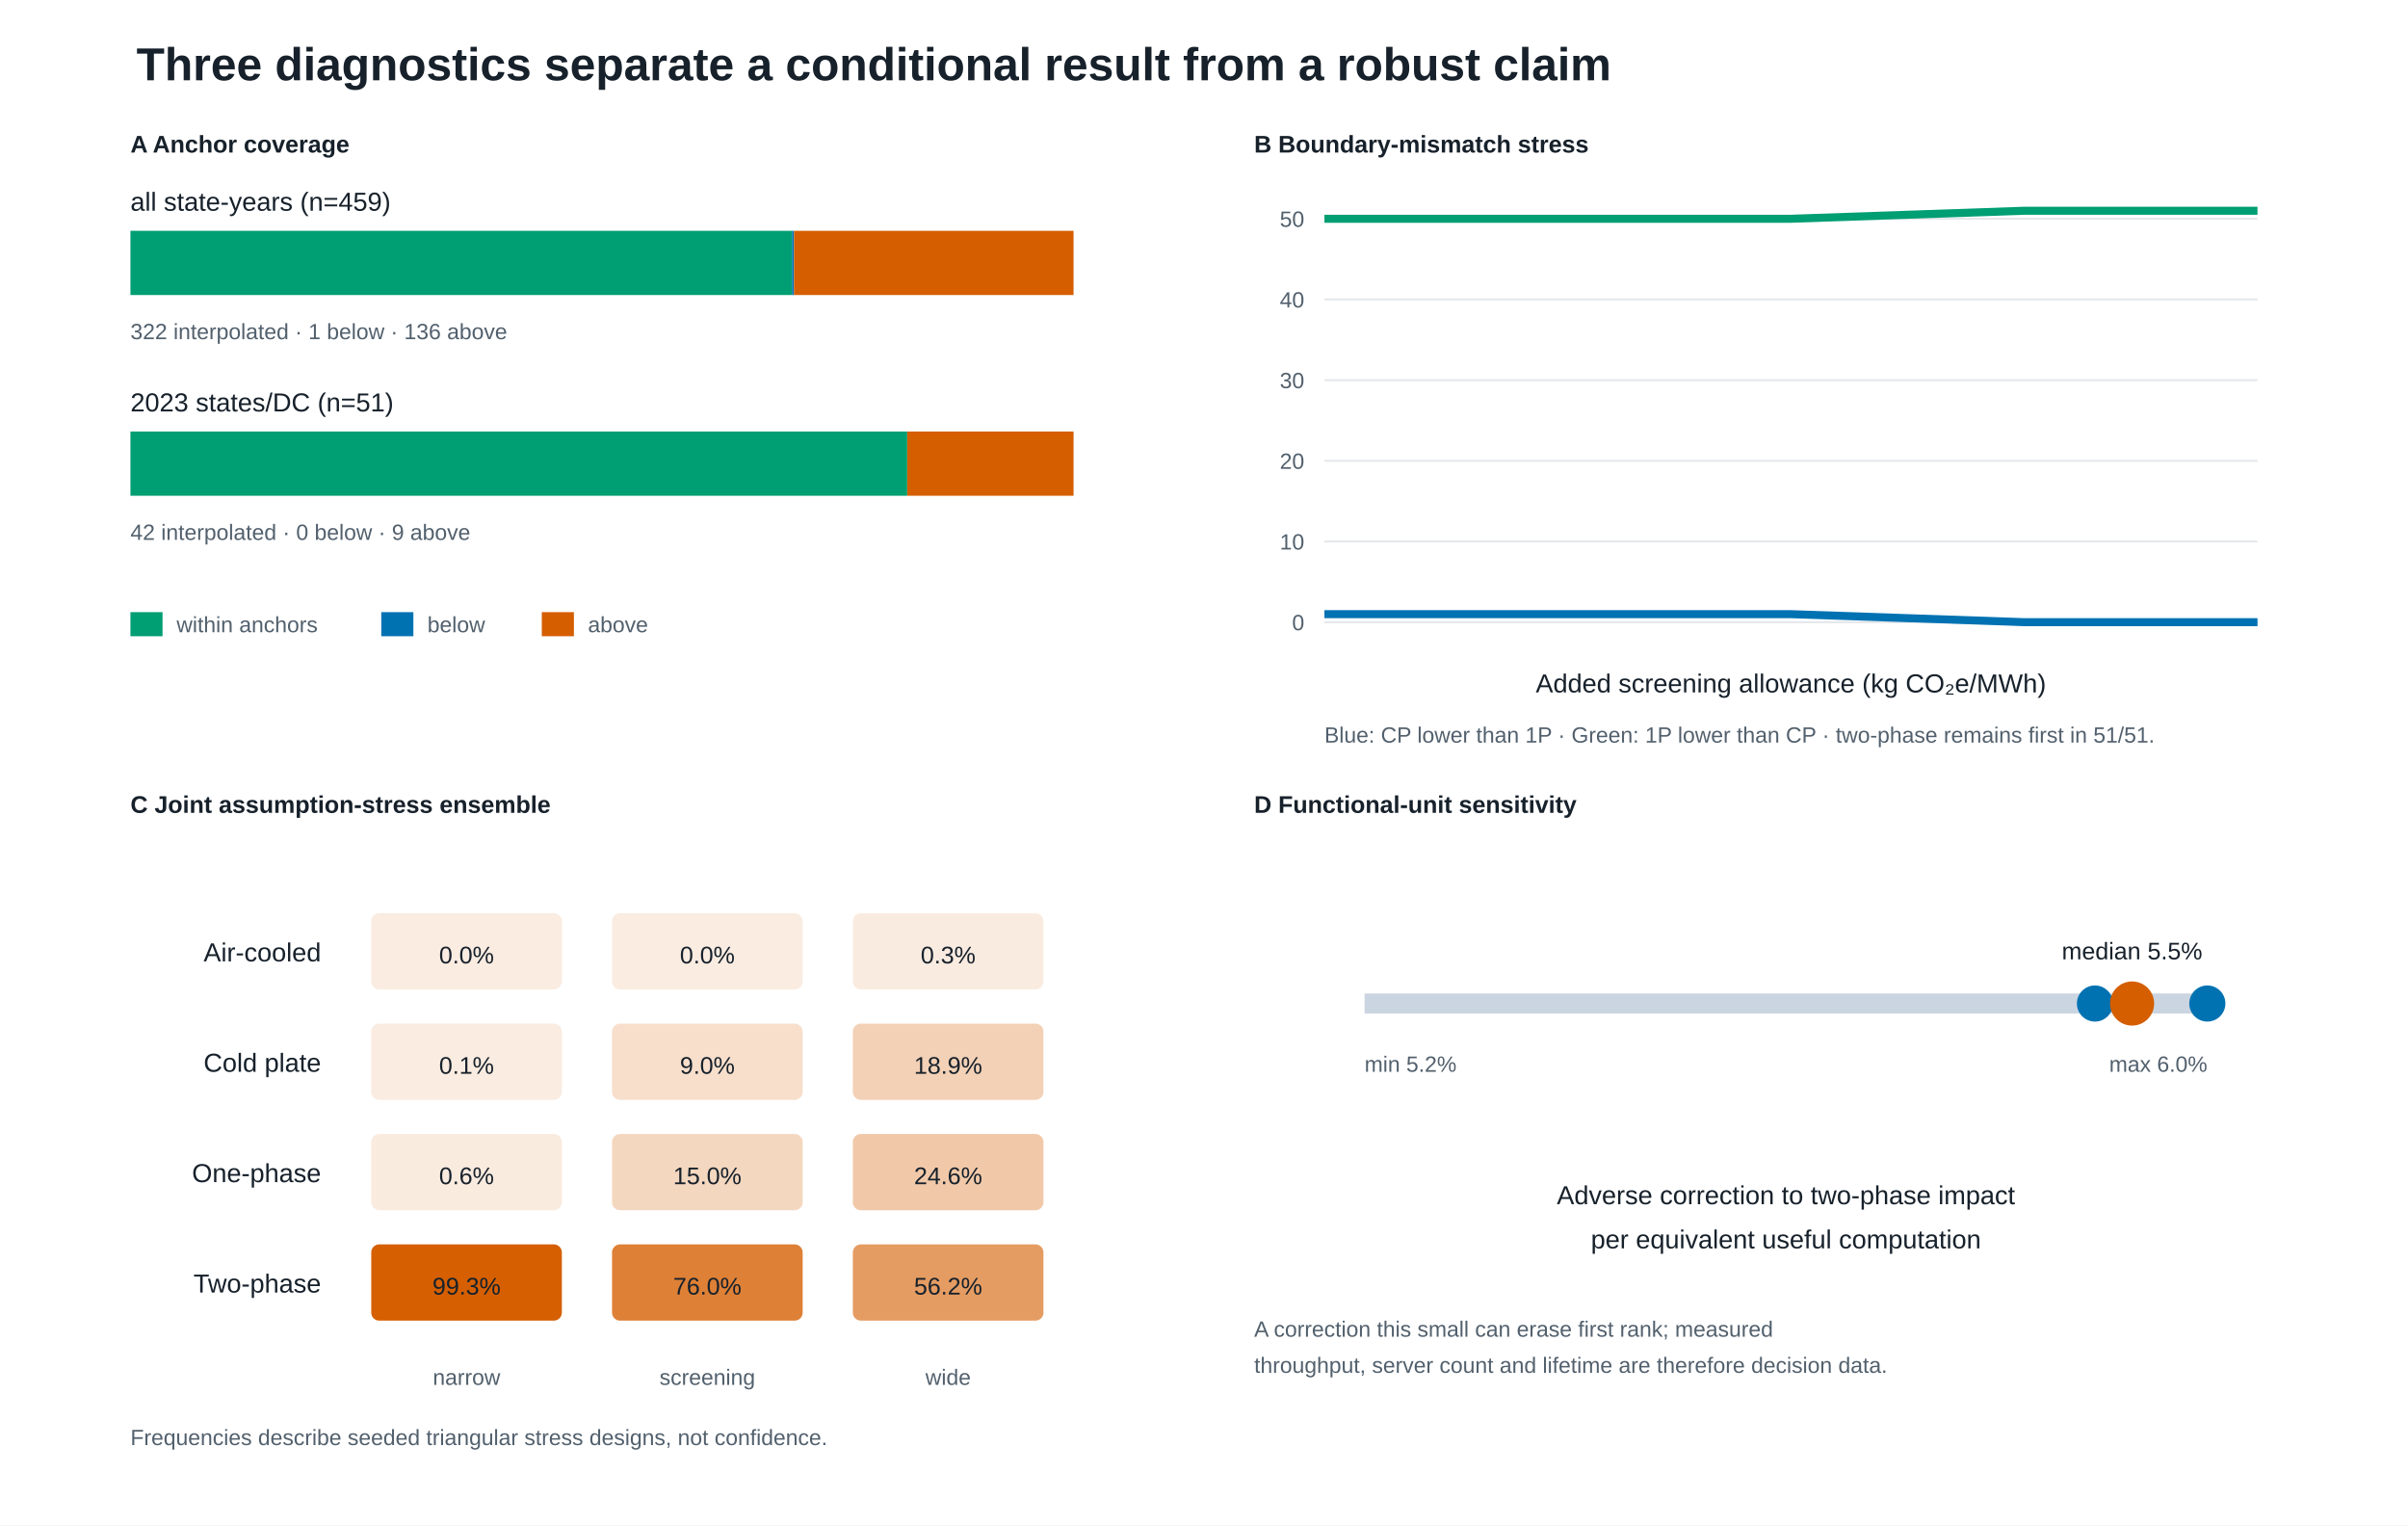
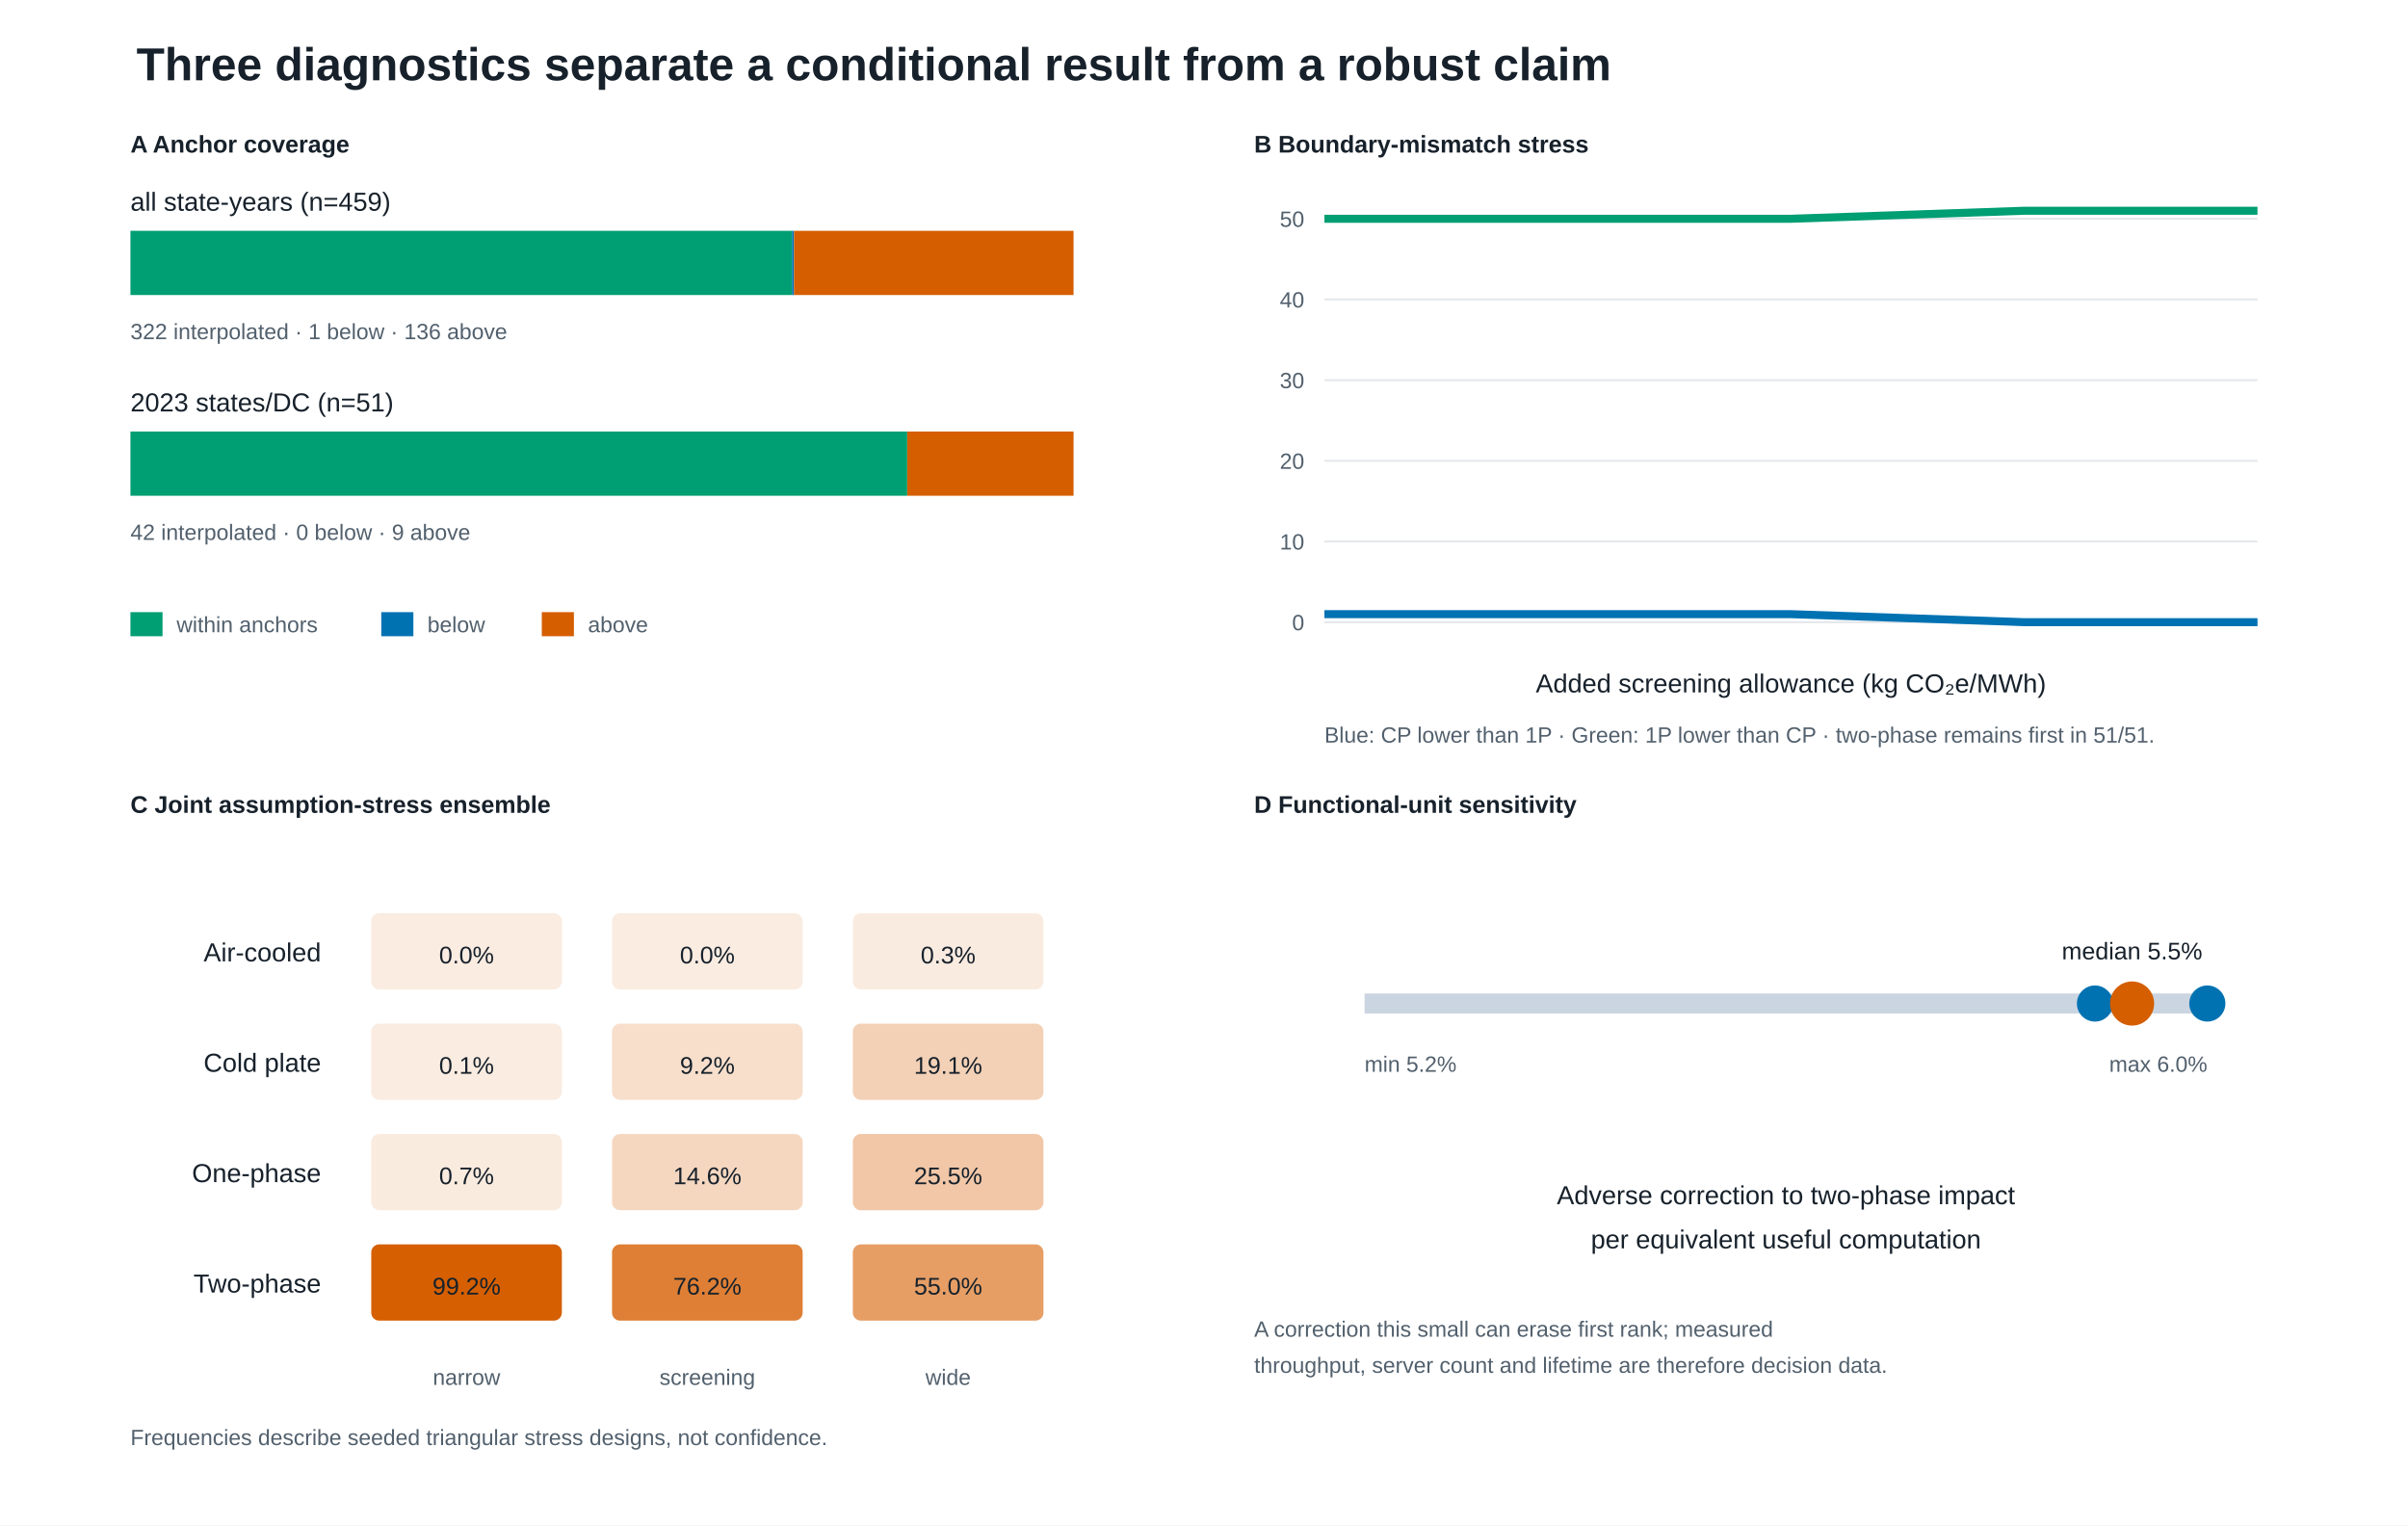
<svg xmlns="http://www.w3.org/2000/svg" width="1200" height="760" viewBox="0 0 1200 760" role="img" aria-label="Three diagnostics separate a conditional result from a robust claim">
  <style>text{font-family:Arial,sans-serif;fill:#17212b}.title{font-size:23px;font-weight:700}.axis{font-size:13px}.label{font-size:12px}.note{font-size:11px;fill:#52606d}</style>
  <rect width="100%" height="100%" fill="white" />
  <text class="title" x="68" y="40">Three diagnostics separate a conditional result from a robust claim</text>
  <text class="label" x="65" y="76" style="font-weight:700">A  Anchor coverage</text>
  <text class="label" x="625" y="76" style="font-weight:700">B  Boundary-mismatch stress</text>
  <text class="label" x="65" y="405" style="font-weight:700">C  Joint assumption-stress ensemble</text>
  <text class="label" x="625" y="405" style="font-weight:700">D  Functional-unit sensitivity</text>
  <text class="axis" x="65" y="105">all state-years (n=459)</text>
  <rect x="65" y="115" width="329.7" height="32" fill="#009E73" />
  <rect x="394.7" y="115" width="1.0" height="32" fill="#0072B2" />
  <rect x="395.7" y="115" width="139.3" height="32" fill="#D55E00" />
  <text class="note" x="65" y="169">322 interpolated · 1 below · 136 above</text>
  <text class="axis" x="65" y="205">2023 states/DC (n=51)</text>
  <rect x="65" y="215" width="387.1" height="32" fill="#009E73" />
  <rect x="452.1" y="215" width="0.0" height="32" fill="#0072B2" />
  <rect x="452.1" y="215" width="82.9" height="32" fill="#D55E00" />
  <text class="note" x="65" y="269">42 interpolated · 0 below · 9 above</text>
  <rect x="65" y="305" width="16" height="12" fill="#009E73" />
  <text class="note" x="88" y="315">within anchors</text>
  <rect x="190" y="305" width="16" height="12" fill="#0072B2" />
  <text class="note" x="213" y="315">below</text>
  <rect x="270" y="305" width="16" height="12" fill="#D55E00" />
  <text class="note" x="293" y="315">above</text>
  <line x1="660" y1="310.0" x2="1125" y2="310.0" stroke="#E5E7EB" />
  <text class="note" x="650" y="314.0" text-anchor="end">0</text>
  <line x1="660" y1="269.8" x2="1125" y2="269.8" stroke="#E5E7EB" />
  <text class="note" x="650" y="273.8" text-anchor="end">10</text>
  <line x1="660" y1="229.6" x2="1125" y2="229.6" stroke="#E5E7EB" />
  <text class="note" x="650" y="233.6" text-anchor="end">20</text>
  <line x1="660" y1="189.4" x2="1125" y2="189.4" stroke="#E5E7EB" />
  <text class="note" x="650" y="193.4" text-anchor="end">30</text>
  <line x1="660" y1="149.2" x2="1125" y2="149.2" stroke="#E5E7EB" />
  <text class="note" x="650" y="153.2" text-anchor="end">40</text>
  <line x1="660" y1="109.0" x2="1125" y2="109.0" stroke="#E5E7EB" />
  <text class="note" x="650" y="113.0" text-anchor="end">50</text>
  <polyline points="660.0,306.0 776.2,306.0 892.5,306.0 1008.8,310.0 1125.0,310.0" fill="none" stroke="#0072B2" stroke-width="4" />
  <polyline points="660.0,109.0 776.2,109.0 892.5,109.0 1008.8,105.0 1125.0,105.0" fill="none" stroke="#009E73" stroke-width="4" />
  <text class="axis" x="892.5" y="345" text-anchor="middle">Added screening allowance (kg CO₂e/MWh)</text>
  <text class="note" x="660" y="370">Blue: CP lower than 1P · Green: 1P lower than CP · two-phase remains first in 51/51.</text>
  <text class="axis" x="160" y="479" text-anchor="end">Air-cooled</text>
  <rect x="185" y="455" width="95" height="38" rx="4" fill="#D55E00" opacity="0.120" />
  <text class="label" x="232.5" y="480" text-anchor="middle">0.0%</text>
  <rect x="305" y="455" width="95" height="38" rx="4" fill="#D55E00" opacity="0.120" />
  <text class="label" x="352.5" y="480" text-anchor="middle">0.0%</text>
  <rect x="425" y="455" width="95" height="38" rx="4" fill="#D55E00" opacity="0.123" />
  <text class="label" x="472.5" y="480" text-anchor="middle">0.3%</text>
  <text class="axis" x="160" y="534" text-anchor="end">Cold plate</text>
  <rect x="185" y="510" width="95" height="38" rx="4" fill="#D55E00" opacity="0.121" />
  <text class="label" x="232.5" y="535" text-anchor="middle">0.1%</text>
-   <rect x="305" y="510" width="95" height="38" rx="4" fill="#D55E00" opacity="0.200" />
-   <text class="label" x="352.5" y="535" text-anchor="middle">9.0%</text>
-   <rect x="425" y="510" width="95" height="38" rx="4" fill="#D55E00" opacity="0.286" />
-   <text class="label" x="472.5" y="535" text-anchor="middle">18.9%</text>
+   <rect x="305" y="510" width="95" height="38" rx="4" fill="#D55E00" opacity="0.201" />
+   <text class="label" x="352.5" y="535" text-anchor="middle">9.2%</text>
+   <rect x="425" y="510" width="95" height="38" rx="4" fill="#D55E00" opacity="0.288" />
+   <text class="label" x="472.5" y="535" text-anchor="middle">19.1%</text>
  <text class="axis" x="160" y="589" text-anchor="end">One-phase</text>
-   <rect x="185" y="565" width="95" height="38" rx="4" fill="#D55E00" opacity="0.125" />
-   <text class="label" x="232.5" y="590" text-anchor="middle">0.6%</text>
-   <rect x="305" y="565" width="95" height="38" rx="4" fill="#D55E00" opacity="0.252" />
-   <text class="label" x="352.5" y="590" text-anchor="middle">15.0%</text>
-   <rect x="425" y="565" width="95" height="38" rx="4" fill="#D55E00" opacity="0.337" />
-   <text class="label" x="472.5" y="590" text-anchor="middle">24.6%</text>
+   <rect x="185" y="565" width="95" height="38" rx="4" fill="#D55E00" opacity="0.126" />
+   <text class="label" x="232.5" y="590" text-anchor="middle">0.7%</text>
+   <rect x="305" y="565" width="95" height="38" rx="4" fill="#D55E00" opacity="0.249" />
+   <text class="label" x="352.5" y="590" text-anchor="middle">14.6%</text>
+   <rect x="425" y="565" width="95" height="38" rx="4" fill="#D55E00" opacity="0.344" />
+   <text class="label" x="472.5" y="590" text-anchor="middle">25.5%</text>
  <text class="axis" x="160" y="644" text-anchor="end">Two-phase</text>
-   <rect x="185" y="620" width="95" height="38" rx="4" fill="#D55E00" opacity="0.994" />
-   <text class="label" x="232.5" y="645" text-anchor="middle">99.3%</text>
-   <rect x="305" y="620" width="95" height="38" rx="4" fill="#D55E00" opacity="0.789" />
-   <text class="label" x="352.5" y="645" text-anchor="middle">76.0%</text>
-   <rect x="425" y="620" width="95" height="38" rx="4" fill="#D55E00" opacity="0.614" />
-   <text class="label" x="472.5" y="645" text-anchor="middle">56.2%</text>
+   <rect x="185" y="620" width="95" height="38" rx="4" fill="#D55E00" opacity="0.993" />
+   <text class="label" x="232.5" y="645" text-anchor="middle">99.2%</text>
+   <rect x="305" y="620" width="95" height="38" rx="4" fill="#D55E00" opacity="0.790" />
+   <text class="label" x="352.5" y="645" text-anchor="middle">76.2%</text>
+   <rect x="425" y="620" width="95" height="38" rx="4" fill="#D55E00" opacity="0.604" />
+   <text class="label" x="472.5" y="645" text-anchor="middle">55.0%</text>
  <text class="note" x="232.5" y="690" text-anchor="middle">narrow</text>
  <text class="note" x="352.5" y="690" text-anchor="middle">screening</text>
  <text class="note" x="472.5" y="690" text-anchor="middle">wide</text>
  <text class="note" x="65" y="720">Frequencies describe seeded triangular stress designs, not confidence.</text>
  <line x1="680" y1="500" x2="1100" y2="500" stroke="#CBD5E1" stroke-width="10" />
  <circle cx="1044.0" cy="500" r="9" fill="#0072B2" />
  <circle cx="1062.5" cy="500" r="11" fill="#D55E00" />
  <circle cx="1100.0" cy="500" r="9" fill="#0072B2" />
  <text class="note" x="680" y="534">min 5.2%</text>
  <text class="label" x="1062.5" y="478" text-anchor="middle">median 5.5%</text>
  <text class="note" x="1100" y="534" text-anchor="end">max 6.0%</text>
  <text class="axis" x="890" y="600" text-anchor="middle">Adverse correction to two-phase impact</text>
  <text class="axis" x="890" y="622" text-anchor="middle">per equivalent useful computation</text>
  <text class="note" x="625" y="666">A correction this small can erase first rank; measured</text>
  <text class="note" x="625" y="684">throughput, server count and lifetime are therefore decision data.</text>
</svg>
